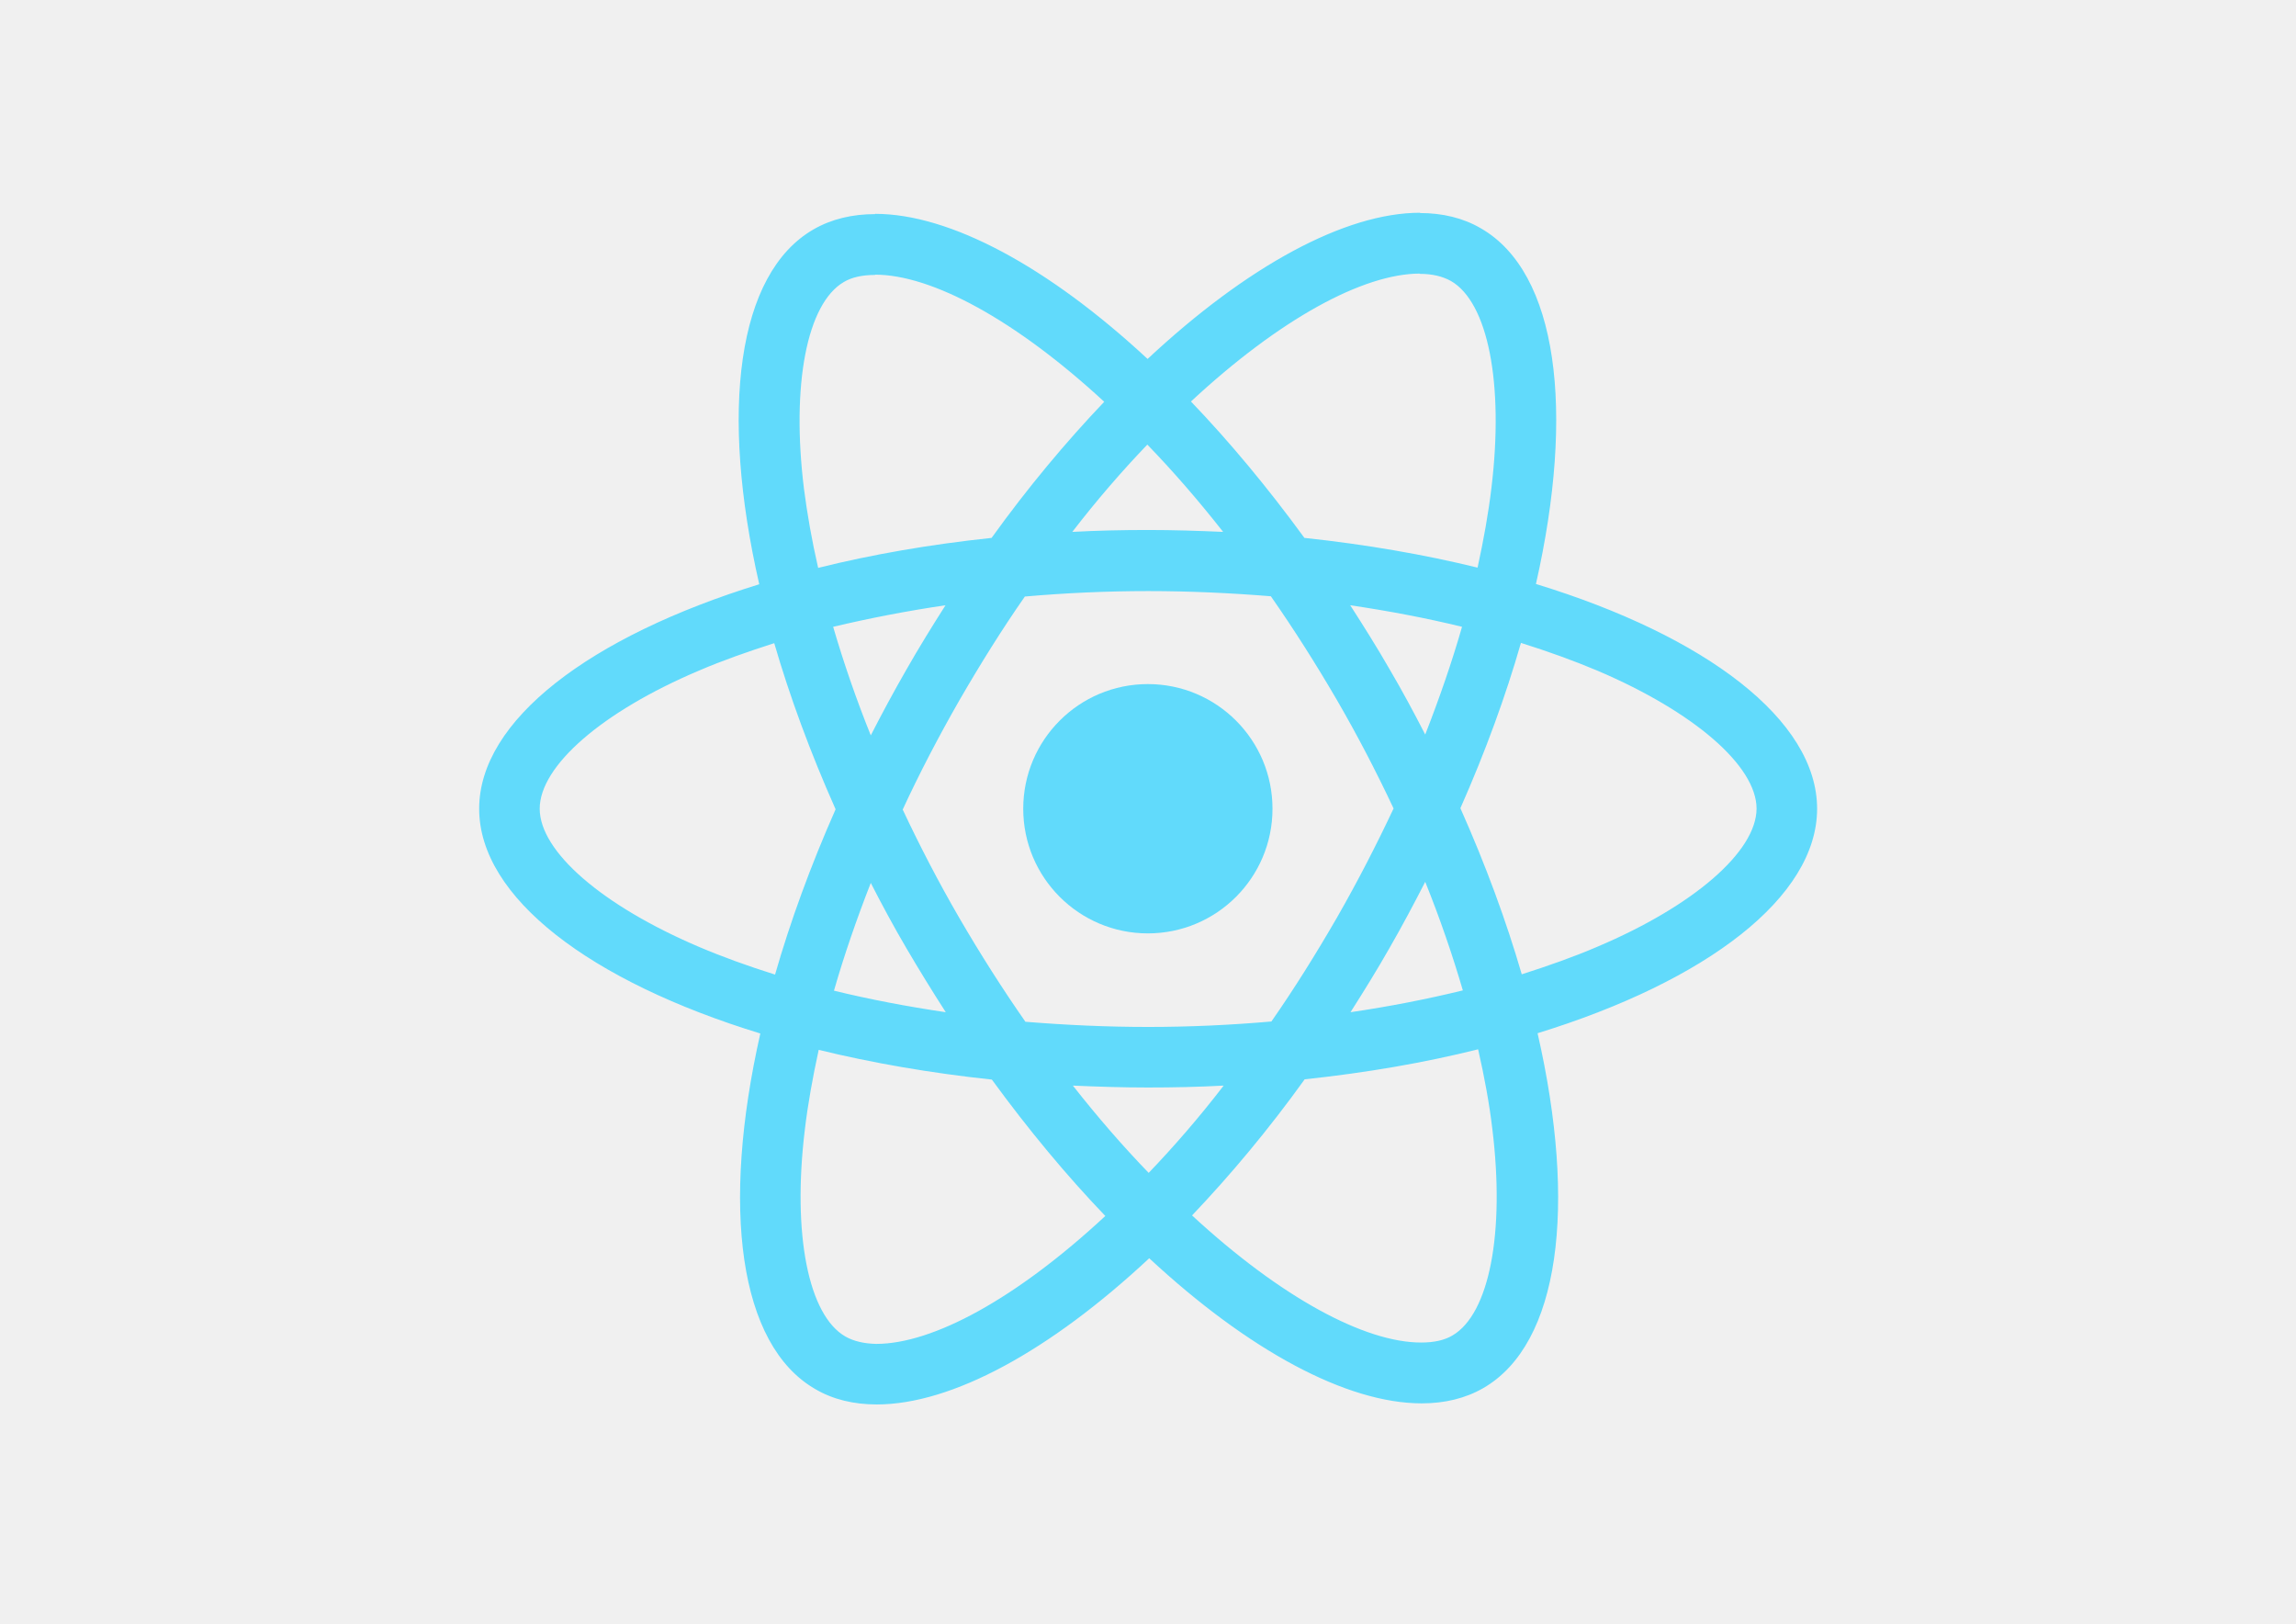
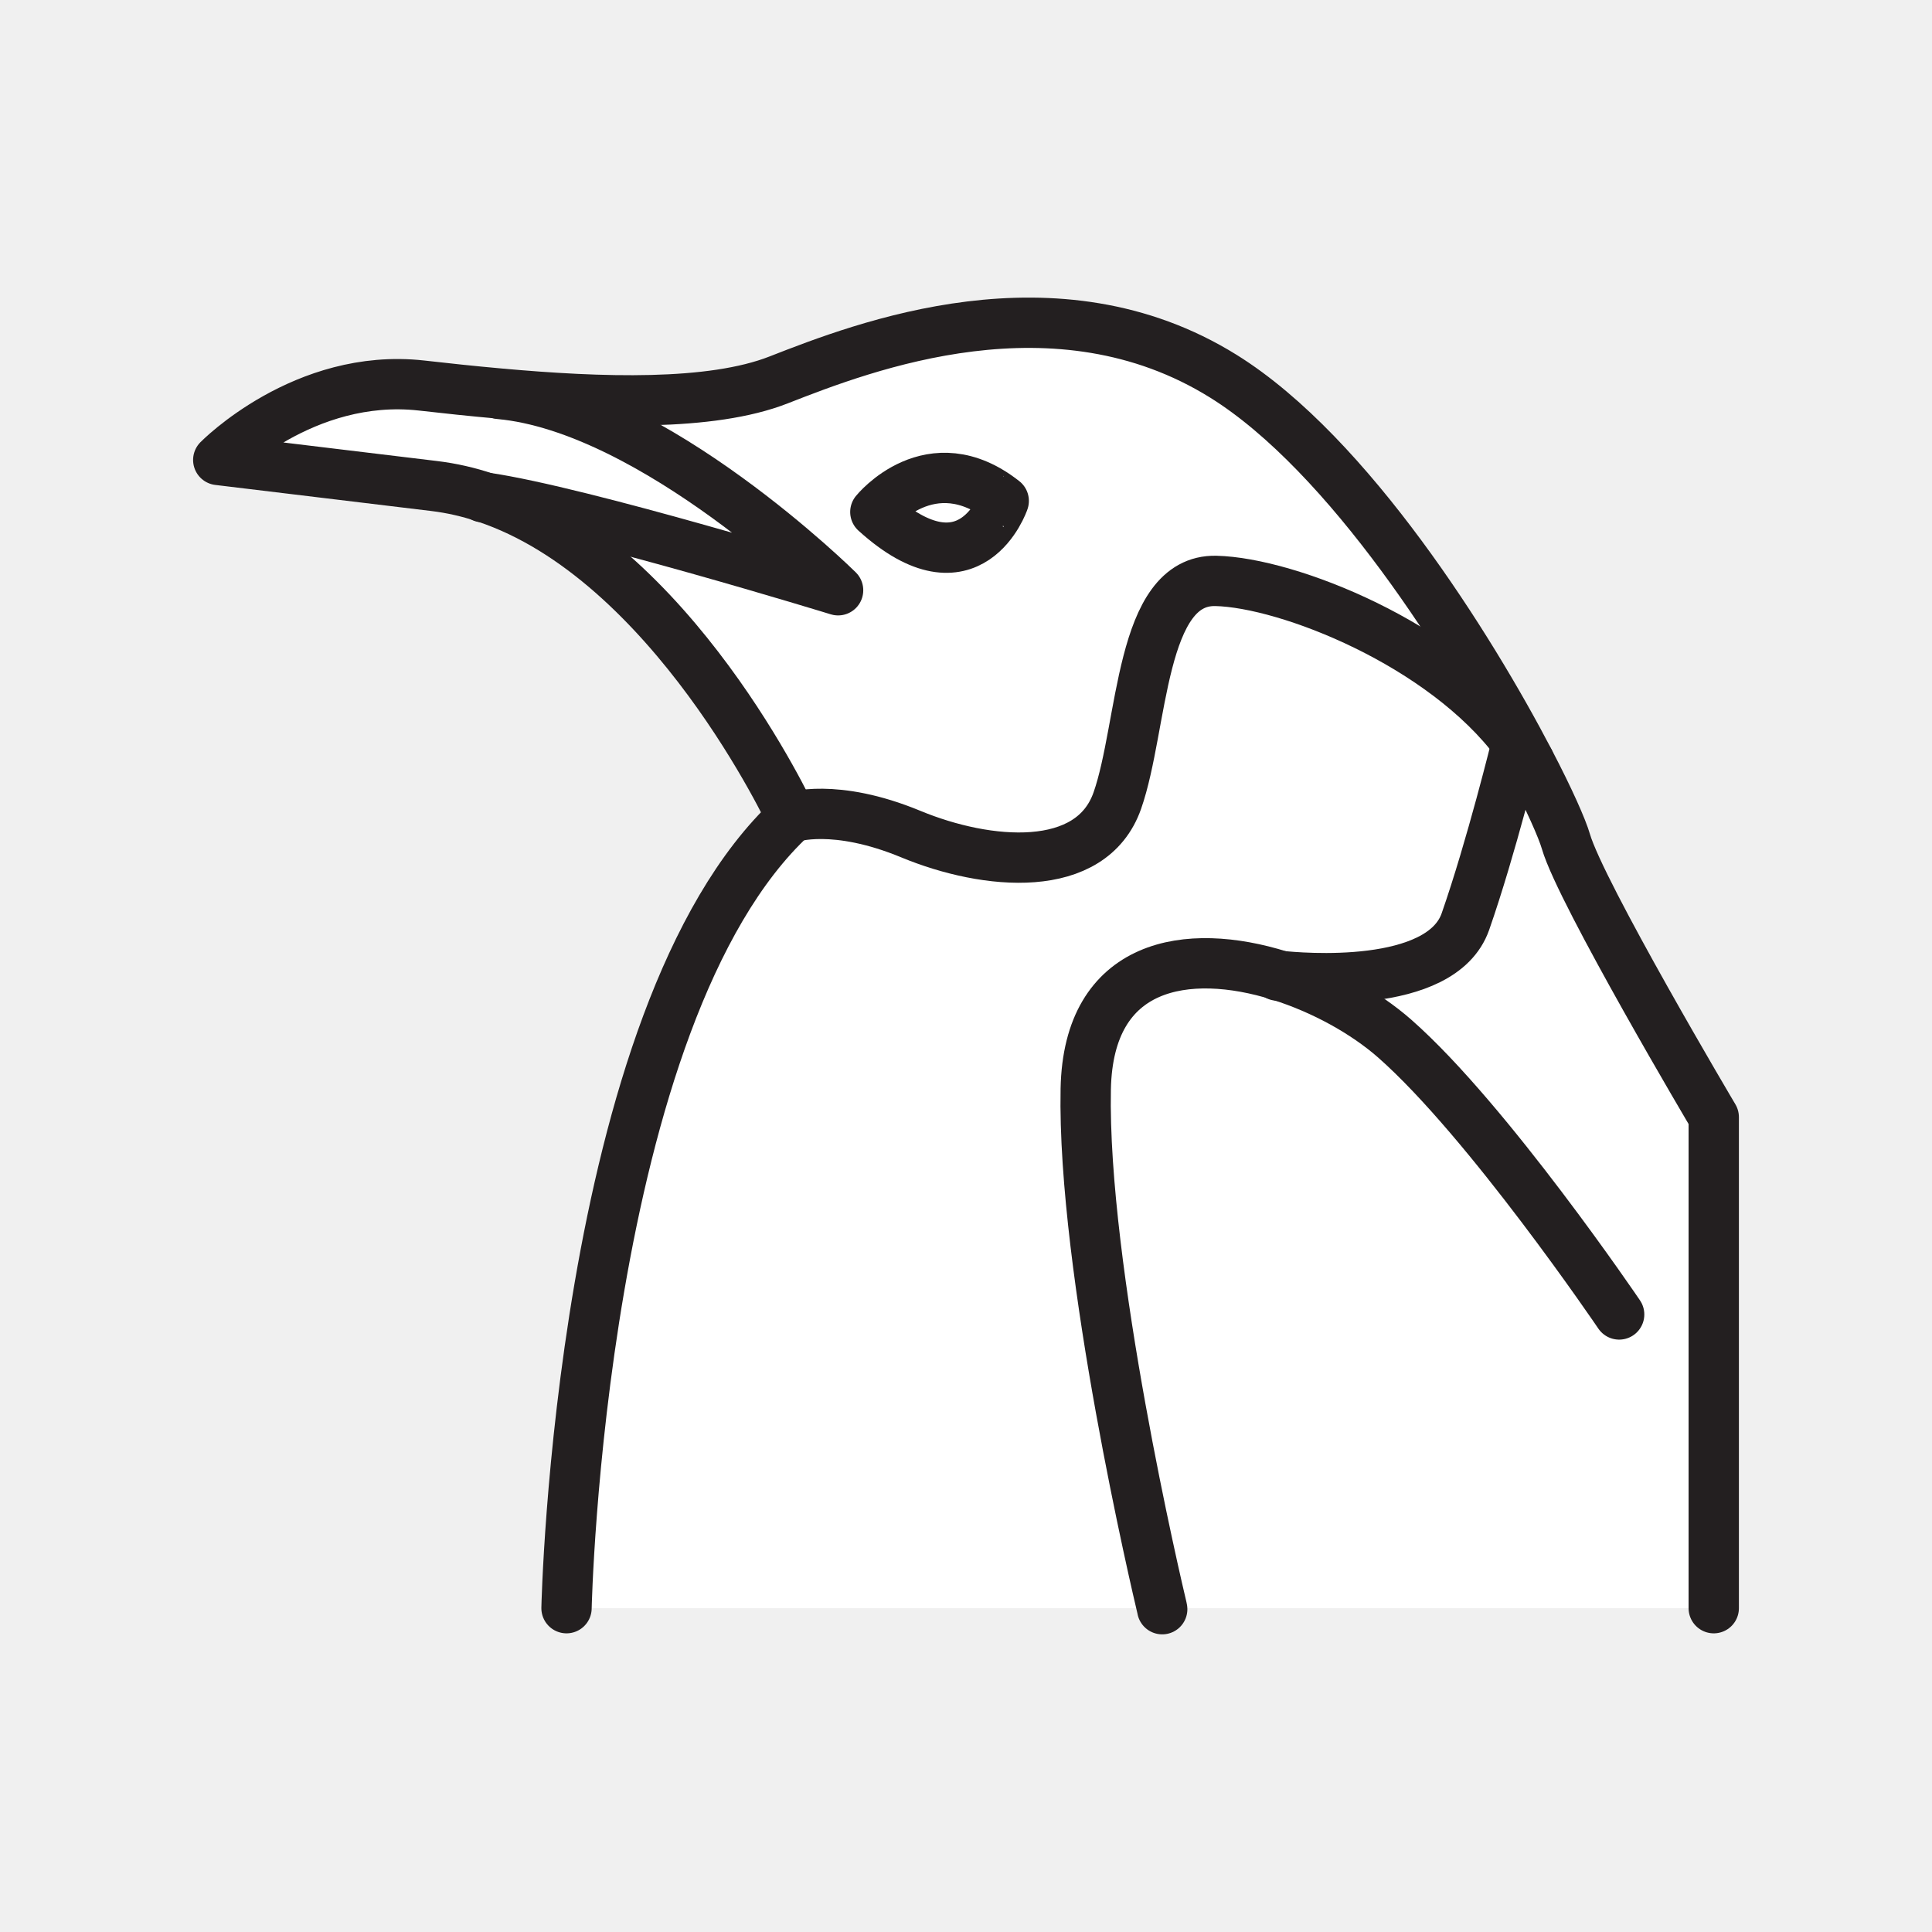
- <svg xmlns="http://www.w3.org/2000/svg" viewBox="0 0 841.9 595.3">
-   <g fill="#61DAFB">
-     <path d="M666.3 296.5c0-32.5-40.7-63.3-103.1-82.4 14.4-63.6 8-114.2-20.2-130.4-6.5-3.8-14.1-5.6-22.4-5.6v22.3c4.6 0 8.3.9 11.4 2.6 13.6 7.8 19.5 37.5 14.9 75.7-1.1 9.4-2.9 19.3-5.1 29.4-19.6-4.8-41-8.5-63.5-10.9-13.5-18.5-27.5-35.3-41.6-50 32.6-30.3 63.2-46.9 84-46.9V78c-27.5 0-63.5 19.6-99.9 53.6-36.4-33.8-72.4-53.2-99.9-53.2v22.3c20.7 0 51.4 16.5 84 46.6-14 14.7-28 31.4-41.3 49.9-22.6 2.4-44 6.1-63.6 11-2.3-10-4-19.7-5.2-29-4.7-38.2 1.1-67.9 14.6-75.8 3-1.8 6.9-2.6 11.5-2.6V78.5c-8.4 0-16 1.8-22.6 5.6-28.1 16.2-34.4 66.7-19.9 130.1-62.2 19.2-102.7 49.9-102.7 82.3 0 32.5 40.7 63.3 103.1 82.4-14.4 63.6-8 114.2 20.2 130.4 6.5 3.8 14.1 5.6 22.5 5.6 27.5 0 63.5-19.6 99.9-53.6 36.4 33.8 72.4 53.2 99.9 53.2 8.4 0 16-1.8 22.6-5.6 28.1-16.2 34.4-66.7 19.9-130.1 62-19.1 102.5-49.9 102.5-82.3zm-130.2-66.7c-3.7 12.9-8.3 26.2-13.5 39.5-4.1-8-8.4-16-13.1-24-4.6-8-9.5-15.8-14.4-23.4 14.2 2.1 27.9 4.7 41 7.9zm-45.8 106.5c-7.8 13.5-15.8 26.3-24.1 38.2-14.9 1.3-30 2-45.2 2-15.1 0-30.2-.7-45-1.9-8.3-11.9-16.4-24.6-24.2-38-7.6-13.1-14.5-26.4-20.8-39.8 6.2-13.4 13.2-26.8 20.7-39.9 7.8-13.5 15.8-26.3 24.1-38.2 14.9-1.3 30-2 45.2-2 15.1 0 30.2.7 45 1.9 8.3 11.9 16.4 24.6 24.2 38 7.6 13.1 14.5 26.4 20.8 39.8-6.3 13.4-13.2 26.8-20.7 39.9zm32.3-13c5.4 13.4 10 26.8 13.8 39.8-13.1 3.2-26.9 5.9-41.2 8 4.9-7.7 9.8-15.6 14.4-23.7 4.6-8 8.9-16.1 13-24.1zM421.2 430c-9.3-9.6-18.6-20.3-27.8-32 9 .4 18.2.7 27.5.7 9.4 0 18.7-.2 27.8-.7-9 11.7-18.3 22.4-27.5 32zm-74.4-58.9c-14.2-2.1-27.9-4.7-41-7.9 3.7-12.9 8.3-26.2 13.5-39.5 4.1 8 8.4 16 13.1 24 4.7 8 9.5 15.8 14.4 23.4zM420.7 163c9.3 9.6 18.6 20.3 27.8 32-9-.4-18.2-.7-27.5-.7-9.4 0-18.7.2-27.8.7 9-11.7 18.3-22.4 27.5-32zm-74 58.9c-4.9 7.7-9.8 15.6-14.4 23.7-4.6 8-8.9 16-13 24-5.4-13.4-10-26.8-13.8-39.8 13.1-3.1 26.9-5.8 41.2-7.9zm-90.5 125.2c-35.4-15.1-58.3-34.9-58.3-50.6 0-15.7 22.9-35.6 58.3-50.6 8.6-3.7 18-7 27.7-10.1 5.7 19.6 13.2 40 22.5 60.9-9.2 20.8-16.6 41.1-22.2 60.6-9.9-3.1-19.3-6.5-28-10.2zM310 490c-13.6-7.8-19.5-37.5-14.9-75.7 1.1-9.4 2.9-19.3 5.1-29.4 19.6 4.8 41 8.5 63.5 10.9 13.5 18.5 27.5 35.3 41.6 50-32.6 30.3-63.2 46.9-84 46.9-4.5-.1-8.3-1-11.3-2.7zm237.2-76.2c4.7 38.2-1.1 67.9-14.6 75.8-3 1.8-6.9 2.6-11.5 2.6-20.7 0-51.4-16.5-84-46.6 14-14.7 28-31.4 41.3-49.9 22.6-2.4 44-6.1 63.6-11 2.3 10.1 4.1 19.8 5.2 29.1zm38.5-66.7c-8.6 3.7-18 7-27.7 10.1-5.7-19.6-13.2-40-22.5-60.9 9.2-20.8 16.6-41.1 22.2-60.6 9.9 3.1 19.3 6.5 28.1 10.2 35.4 15.1 58.3 34.9 58.3 50.6-.1 15.7-23 35.6-58.4 50.6zM320.8 78.4z" />
-     <circle cx="420.9" cy="296.5" r="45.7" />
-     <path d="M520.5 78.1z" />
+ <svg xmlns="http://www.w3.org/2000/svg" viewBox="0 0 1920 1920">
+   <style>
+         .st0{fill:#fff}.st1{fill:none;stroke:#231f20;stroke-width:50;stroke-linecap:round;stroke-linejoin:round;stroke-miterlimit:10}
+     </style>
+   <path class="st0" d="M832.9 586.6s-254.2-78.1-350.6-92.1c-16.4-5.4-33.3-9.4-50.7-11.5L217 457.1s85.1-86.9 201.7-74c24.6 2.7 50.8 5.5 77.7 8v.4c153.4 13.8 336.5 195.1 336.5 195.1z" id="Layer_7" />
+   <path class="st0" d="M1215.8 373.9c124.7 77.6 245.2 269.7 304.1 382.7-3.8-6.3-8-12.4-12.4-18.4-73.2-98.4-227.5-159.1-299-160.9-75.8-1.8-72.1 144.3-98 218.3-25.9 74-129.5 64.7-205.3 33.3-75.8-31.4-118.4-16.6-118.4-16.6S668 556.1 482.3 494.5c96.4 14 350.6 92.1 350.6 92.1S649.8 405.3 496.3 391.5v-.4c100.6 9.1 210.3 12.7 277.4-13.5 85.1-33.3 275.6-107.3 442.1-3.7zM869.9 508.8c94.6 85.8 127.6-11 127.6-11-72.6-57.2-127.6 11-127.6 11z" id="Layer_8" />
+   <path class="st0" d="M1507.5 738.2c-.3 1.2-25.4 104.1-51.2 177.6-24.1 68.8-165 56-184.6 53.9-91.8-28.7-190.2-13.3-192.8 112.6-3.6 178.9 70.9 495.4 75.8 515.9H563s12.8-589.9 223.7-785.9c0 0 42.5-14.8 118.4 16.6 75.8 31.4 179.4 40.7 205.3-33.3 25.9-74 22.2-220.1 98-218.3 71.5 1.8 225.8 62.5 299.1 160.9z" id="Layer_2" />
+   <path class="st0" d="M1271.7 969.7c19.6 2.1 160.5 14.9 184.6-53.9 25.7-73.5 50.9-176.4 51.2-177.6 4.5 6 8.6 12.1 12.4 18.4 19.7 37.9 32.5 66.9 36.3 79.7 14.8 51.1 146.9 273.9 146.9 273.9v488h-548.3c-4.9-20.5-79.4-337-75.8-515.9 2.5-125.9 100.9-141.2 192.7-112.6z" id="Layer_9" />
+   <path class="st0" d="M997.6 497.8s-33 96.8-127.6 11c-.1 0 54.9-68.2 127.6-11z" id="Layer_10" />
+   <g id="STROKES">
+     <path class="st1" d="M1703.1 1598.2v-488S1571 887.4 1556.2 836.3c-3.7-12.8-16.5-41.8-36.3-79.7-58.9-113-179.4-305.1-304.1-382.7-166.5-103.6-357-29.6-442.1 3.7-67.1 26.3-176.9 22.6-277.4 13.5-26.9-2.4-53.1-5.2-77.7-8-116.5-12.9-201.7 74-201.7 74L431.5 483c17.4 2.1 34.3 6 50.7 11.5C668 556.1 786.7 812.3 786.7 812.3c-210.9 196-223.7 785.9-223.7 785.9" />
+     <path class="st1" d="M786.7 812.3s42.5-14.8 118.4 16.6c75.8 31.4 179.4 40.7 205.3-33.3 25.9-74 22.2-220.1 98-218.3 71.5 1.7 225.8 62.5 299 160.9 4.5 6 8.6 12.1 12.4 18.4" />
+     <path class="st1" d="M496.3 391.5c153.5 13.9 336.6 195.1 336.6 195.1s-254.2-78.1-350.6-92.1c-.9-.1-1.8-.3-2.6-.4" />
+     <path class="st1" d="M869.9 508.8s55-68.2 127.6-11c.1 0-33 96.8-127.6 11z" />
+     <path class="st1" d="M1155 1599.2s-.1-.4-.2-1.1c-4.9-20.5-79.4-337-75.8-515.9 2.5-125.9 101-141.3 192.8-112.6 43.1 13.5 84.7 36.6 114.3 62.6 92.5 81.4 223 274.1 223 274.1" />
+     <path class="st1" d="M1269.5 969.5s.8.1 2.2.3c19.6 2.1 160.5 14.9 184.6-53.9 25.7-73.5 50.9-176.4 51.2-177.6" />
  </g>
</svg>
